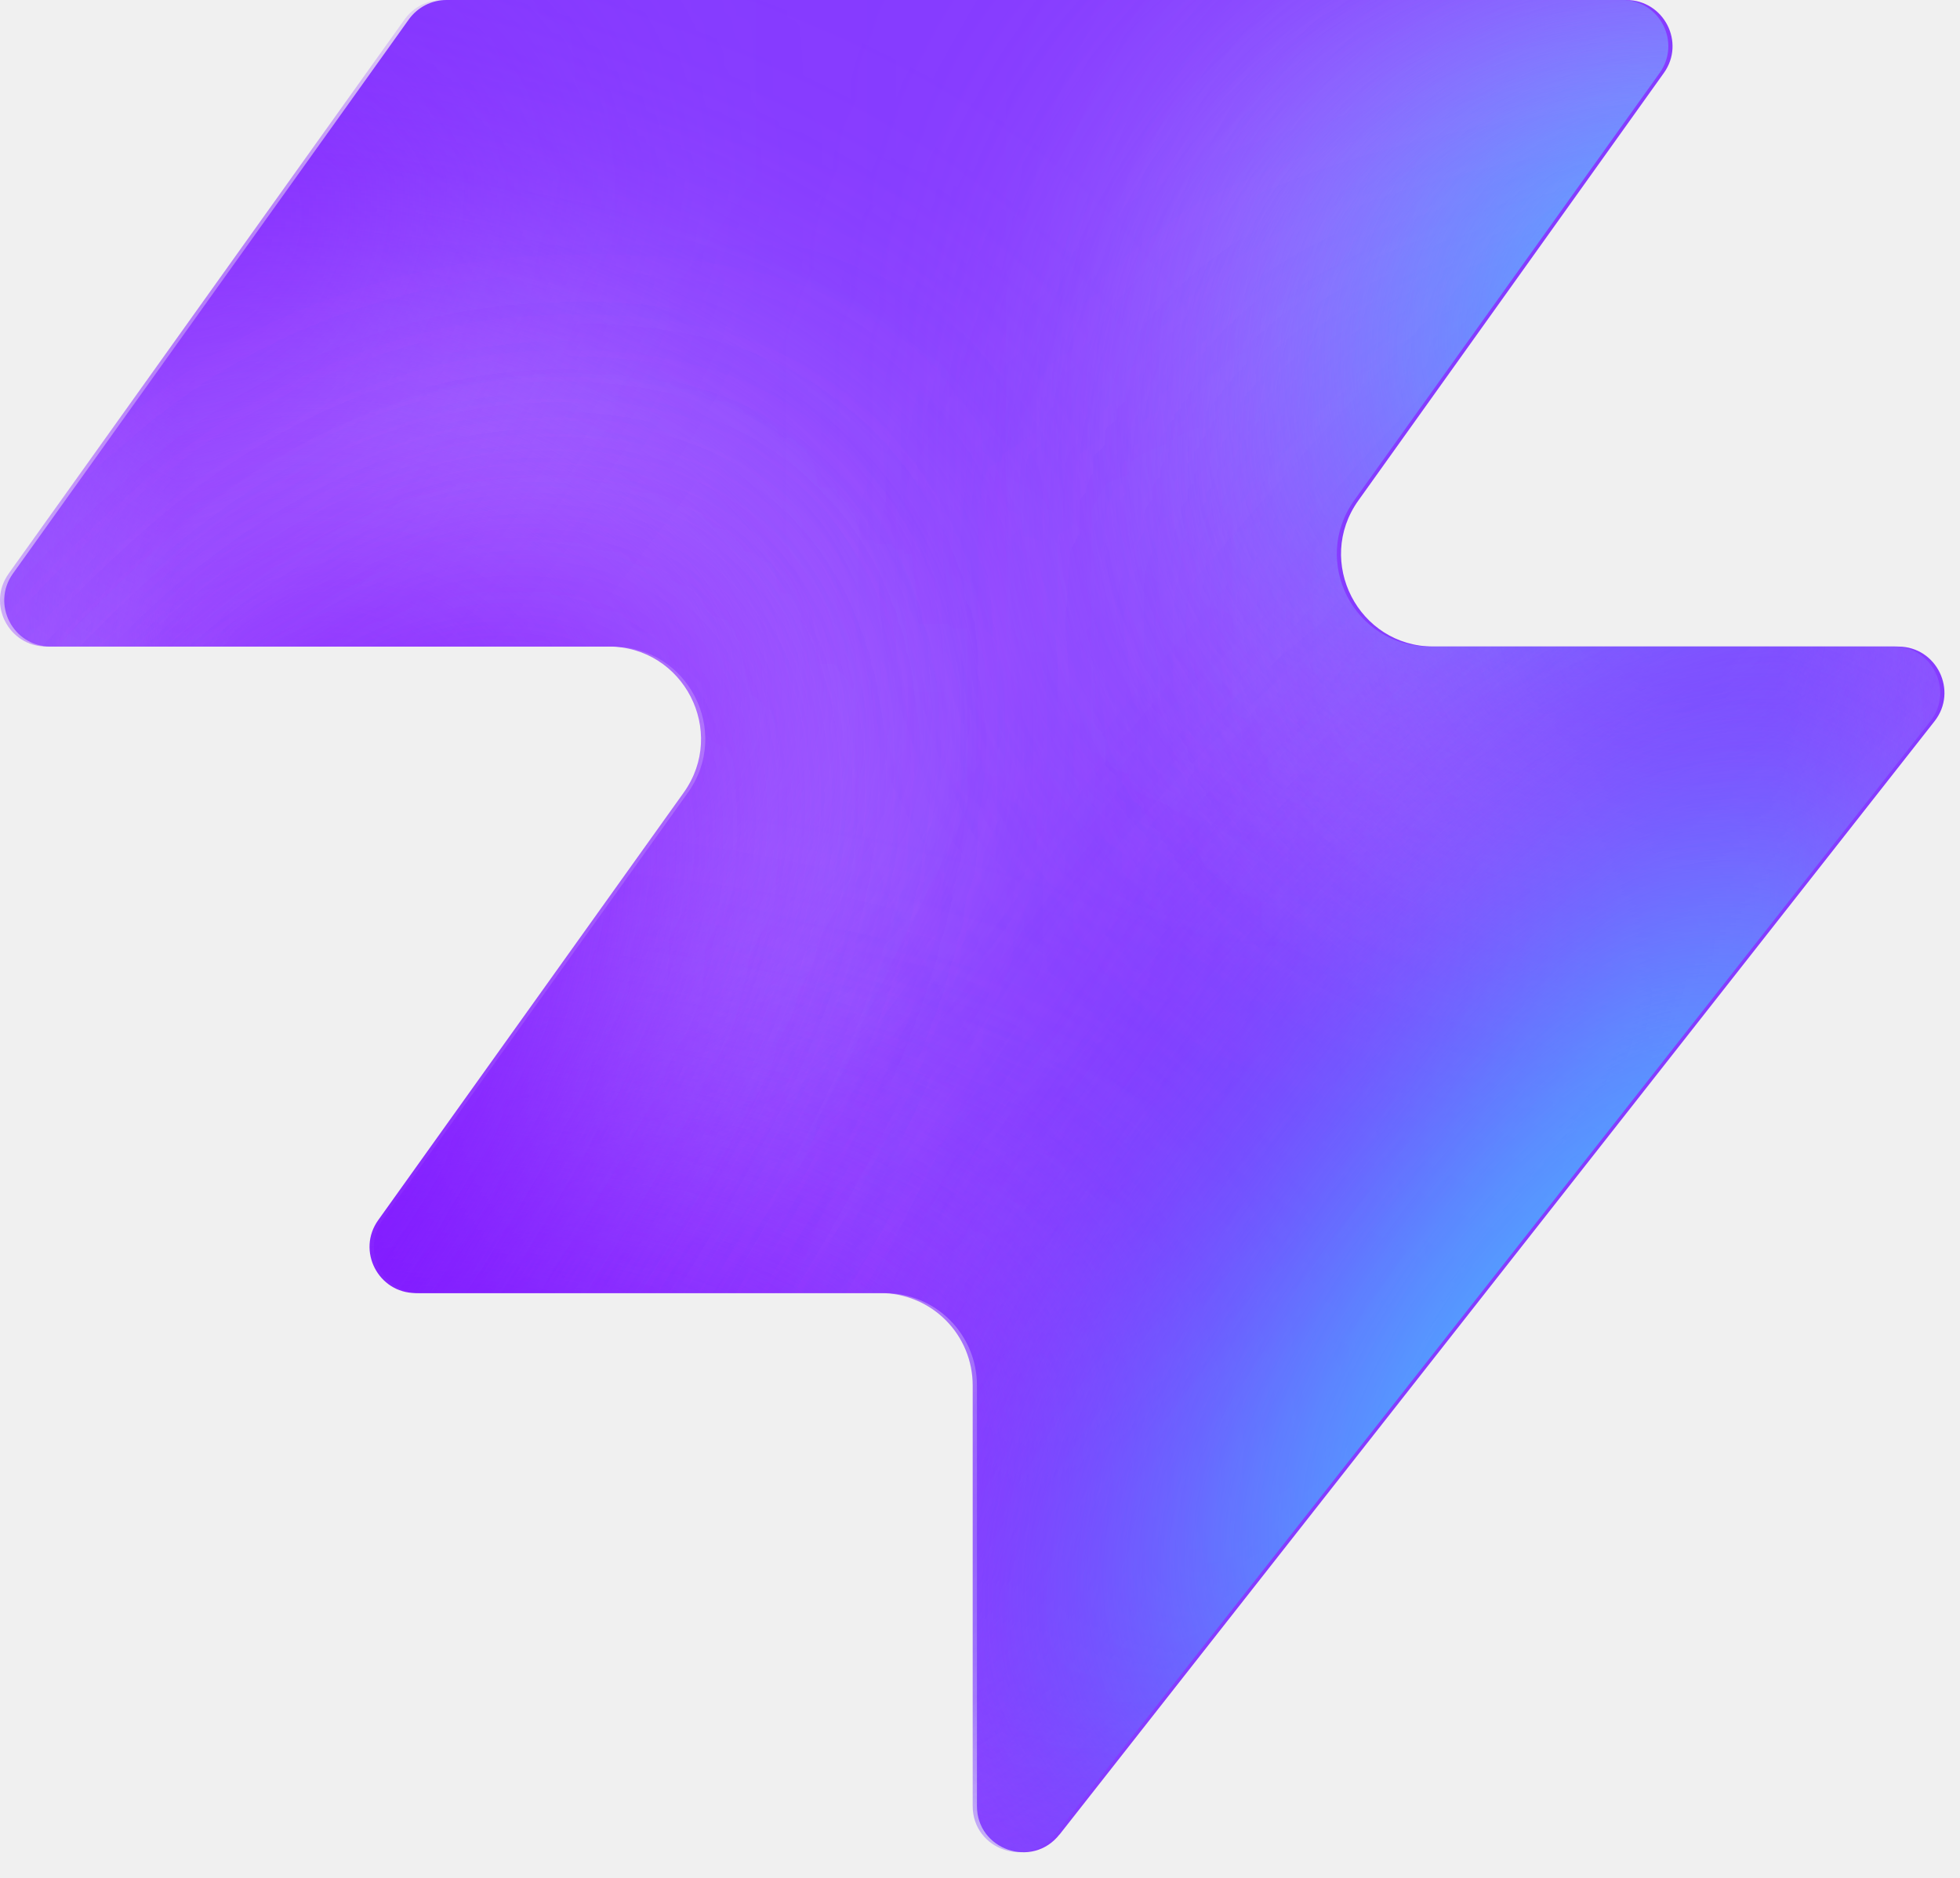
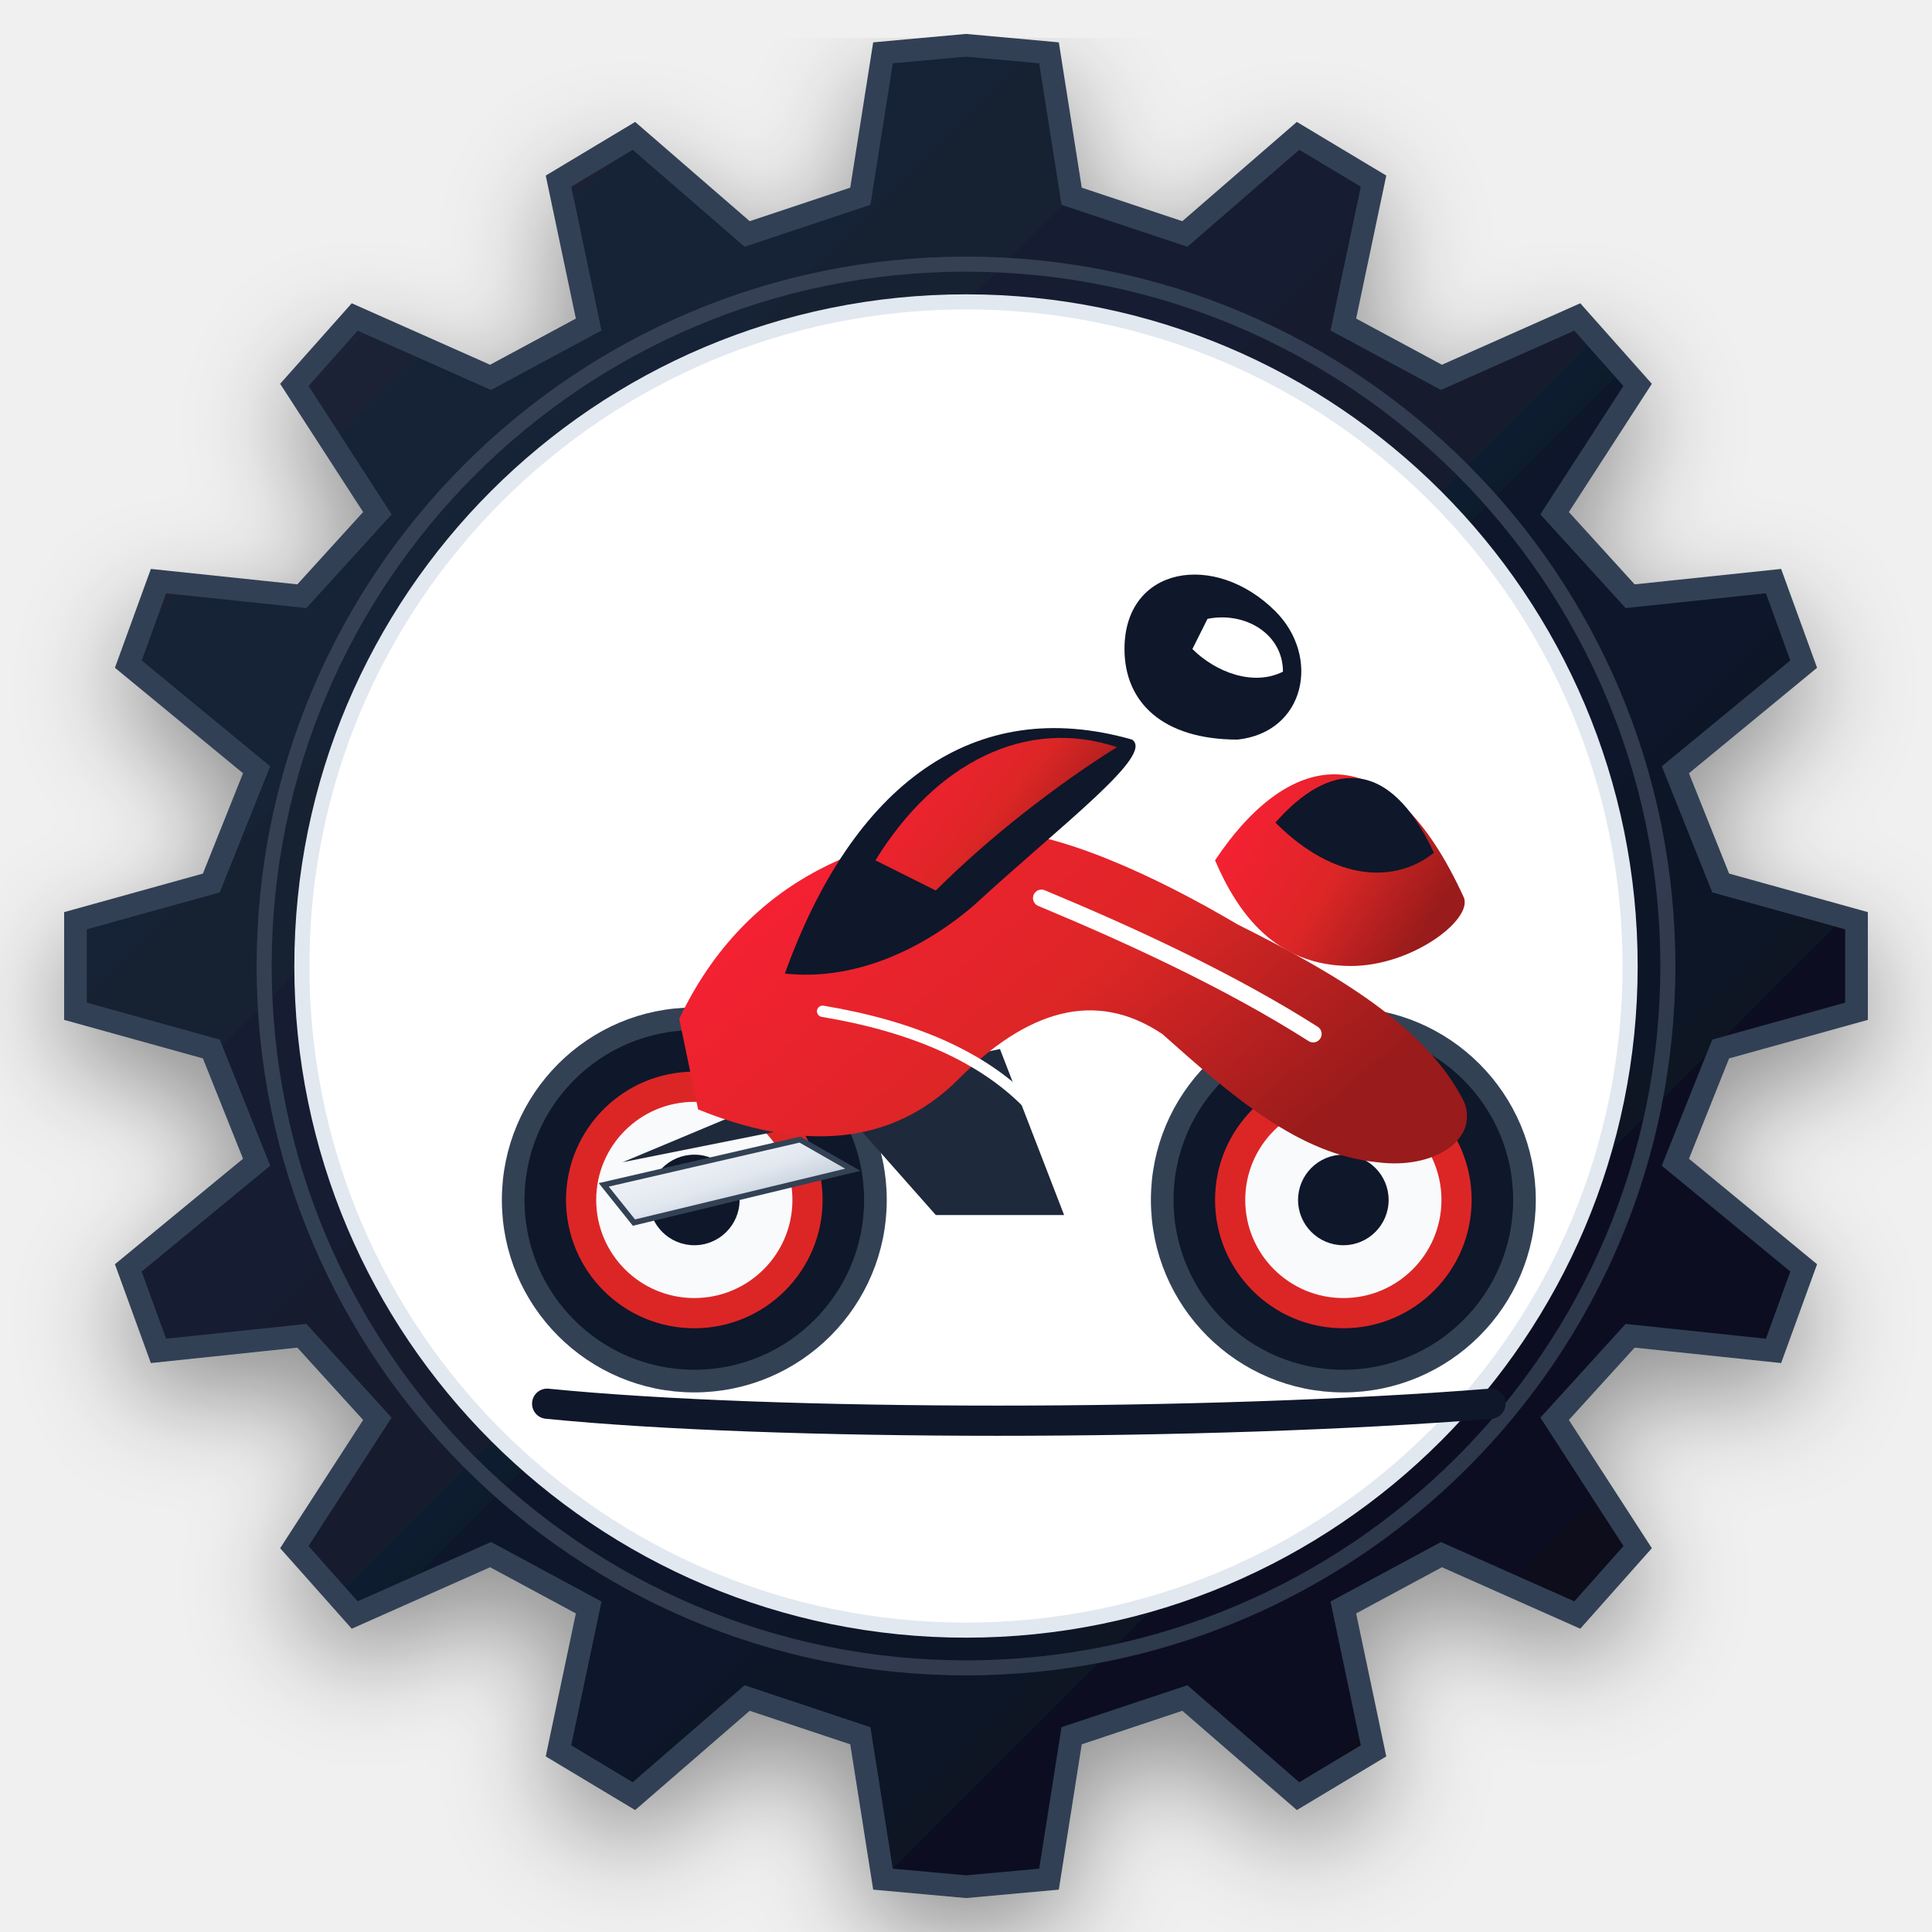
- <svg xmlns="http://www.w3.org/2000/svg" width="48" height="46" fill="none" viewBox="0 0 48 46">
-   <path fill="#863bff" d="M25.946 44.938c-.664.845-2.021.375-2.021-.698V33.937a2.26 2.26 0 0 0-2.262-2.262H10.287c-.92 0-1.456-1.04-.92-1.788l7.48-10.471c1.07-1.497 0-3.578-1.842-3.578H1.237c-.92 0-1.456-1.04-.92-1.788L10.013.474c.214-.297.556-.474.92-.474h28.894c.92 0 1.456 1.04.92 1.788l-7.48 10.471c-1.07 1.498 0 3.579 1.842 3.579h11.377c.943 0 1.473 1.088.89 1.83L25.947 44.94z" style="fill:#863bff;fill:color(display-p3 .525 .23 1);fill-opacity:1" />
-   <mask id="a" width="48" height="46" x="0" y="0" maskUnits="userSpaceOnUse" style="mask-type:alpha">
-     <path fill="#000" d="M25.842 44.938c-.664.844-2.021.375-2.021-.698V33.937a2.26 2.26 0 0 0-2.262-2.262H10.183c-.92 0-1.456-1.04-.92-1.788l7.48-10.471c1.07-1.498 0-3.579-1.842-3.579H1.133c-.92 0-1.456-1.04-.92-1.787L9.91.473c.214-.297.556-.474.92-.474h28.894c.92 0 1.456 1.04.92 1.788l-7.48 10.471c-1.07 1.498 0 3.578 1.842 3.578h11.377c.943 0 1.473 1.088.89 1.832L25.843 44.94z" style="fill:#000;fill-opacity:1" />
-   </mask>
-   <g mask="url(#a)">
-     <g filter="url(#b)">
-       <ellipse cx="5.508" cy="14.704" fill="#ede6ff" rx="5.508" ry="14.704" style="fill:#ede6ff;fill:color(display-p3 .927 .903 1);fill-opacity:1" transform="matrix(.00324 1 1 -.00324 -4.47 31.516)" />
-     </g>
-     <g filter="url(#c)">
-       <ellipse cx="10.399" cy="29.851" fill="#ede6ff" rx="10.399" ry="29.851" style="fill:#ede6ff;fill:color(display-p3 .927 .903 1);fill-opacity:1" transform="matrix(.00324 1 1 -.00324 -39.328 7.883)" />
-     </g>
-     <g filter="url(#d)">
-       <ellipse cx="5.508" cy="30.487" fill="#7e14ff" rx="5.508" ry="30.487" style="fill:#7e14ff;fill:color(display-p3 .492 .077 1);fill-opacity:1" transform="rotate(89.814 -25.913 -14.639)scale(1 -1)" />
-     </g>
-     <g filter="url(#e)">
-       <ellipse cx="5.508" cy="30.599" fill="#7e14ff" rx="5.508" ry="30.599" style="fill:#7e14ff;fill:color(display-p3 .492 .077 1);fill-opacity:1" transform="rotate(89.814 -32.644 -3.334)scale(1 -1)" />
-     </g>
-     <g filter="url(#f)">
-       <ellipse cx="5.508" cy="30.599" fill="#7e14ff" rx="5.508" ry="30.599" style="fill:#7e14ff;fill:color(display-p3 .492 .077 1);fill-opacity:1" transform="matrix(.00324 1 1 -.00324 -34.34 30.47)" />
-     </g>
-     <g filter="url(#g)">
-       <ellipse cx="14.072" cy="22.078" fill="#ede6ff" rx="14.072" ry="22.078" style="fill:#ede6ff;fill:color(display-p3 .927 .903 1);fill-opacity:1" transform="rotate(93.35 24.506 48.493)scale(-1 1)" />
-     </g>
-     <g filter="url(#h)">
-       <ellipse cx="3.47" cy="21.501" fill="#7e14ff" rx="3.47" ry="21.501" style="fill:#7e14ff;fill:color(display-p3 .492 .077 1);fill-opacity:1" transform="rotate(89.009 28.708 47.59)scale(-1 1)" />
-     </g>
-     <g filter="url(#i)">
-       <ellipse cx="3.47" cy="21.501" fill="#7e14ff" rx="3.47" ry="21.501" style="fill:#7e14ff;fill:color(display-p3 .492 .077 1);fill-opacity:1" transform="rotate(89.009 28.708 47.59)scale(-1 1)" />
-     </g>
-     <g filter="url(#j)">
-       <ellipse cx=".387" cy="8.972" fill="#7e14ff" rx="4.407" ry="29.108" style="fill:#7e14ff;fill:color(display-p3 .492 .077 1);fill-opacity:1" transform="rotate(39.51 .387 8.972)" />
-     </g>
-     <g filter="url(#k)">
-       <ellipse cx="47.523" cy="-6.092" fill="#7e14ff" rx="4.407" ry="29.108" style="fill:#7e14ff;fill:color(display-p3 .492 .077 1);fill-opacity:1" transform="rotate(37.892 47.523 -6.092)" />
-     </g>
-     <g filter="url(#l)">
-       <ellipse cx="41.412" cy="6.333" fill="#47bfff" rx="5.971" ry="9.665" style="fill:#47bfff;fill:color(display-p3 .28 .748 1);fill-opacity:1" transform="rotate(37.892 41.412 6.333)" />
-     </g>
-     <g filter="url(#m)">
-       <ellipse cx="-1.879" cy="38.332" fill="#7e14ff" rx="4.407" ry="29.108" style="fill:#7e14ff;fill:color(display-p3 .492 .077 1);fill-opacity:1" transform="rotate(37.892 -1.88 38.332)" />
-     </g>
-     <g filter="url(#n)">
-       <ellipse cx="-1.879" cy="38.332" fill="#7e14ff" rx="4.407" ry="29.108" style="fill:#7e14ff;fill:color(display-p3 .492 .077 1);fill-opacity:1" transform="rotate(37.892 -1.88 38.332)" />
-     </g>
-     <g filter="url(#o)">
-       <ellipse cx="35.651" cy="29.907" fill="#7e14ff" rx="4.407" ry="29.108" style="fill:#7e14ff;fill:color(display-p3 .492 .077 1);fill-opacity:1" transform="rotate(37.892 35.651 29.907)" />
-     </g>
-     <g filter="url(#p)">
-       <ellipse cx="38.418" cy="32.4" fill="#47bfff" rx="5.971" ry="15.297" style="fill:#47bfff;fill:color(display-p3 .28 .748 1);fill-opacity:1" transform="rotate(37.892 38.418 32.4)" />
-     </g>
-   </g>
+ <svg xmlns="http://www.w3.org/2000/svg" viewBox="0 0 512 512" width="100%" height="100%">
  <defs>
-     <filter id="b" width="60.045" height="41.654" x="-19.77" y="16.149" color-interpolation-filters="sRGB" filterUnits="userSpaceOnUse">
-       <feFlood flood-opacity="0" result="BackgroundImageFix" />
-       <feBlend in="SourceGraphic" in2="BackgroundImageFix" result="shape" />
-       <feGaussianBlur result="effect1_foregroundBlur_2002_17158" stdDeviation="7.659" />
-     </filter>
-     <filter id="c" width="90.34" height="51.437" x="-54.613" y="-7.533" color-interpolation-filters="sRGB" filterUnits="userSpaceOnUse">
-       <feFlood flood-opacity="0" result="BackgroundImageFix" />
-       <feBlend in="SourceGraphic" in2="BackgroundImageFix" result="shape" />
-       <feGaussianBlur result="effect1_foregroundBlur_2002_17158" stdDeviation="7.659" />
-     </filter>
-     <filter id="d" width="79.355" height="29.4" x="-49.64" y="2.03" color-interpolation-filters="sRGB" filterUnits="userSpaceOnUse">
-       <feFlood flood-opacity="0" result="BackgroundImageFix" />
-       <feBlend in="SourceGraphic" in2="BackgroundImageFix" result="shape" />
-       <feGaussianBlur result="effect1_foregroundBlur_2002_17158" stdDeviation="4.596" />
-     </filter>
-     <filter id="e" width="79.579" height="29.4" x="-45.045" y="20.029" color-interpolation-filters="sRGB" filterUnits="userSpaceOnUse">
-       <feFlood flood-opacity="0" result="BackgroundImageFix" />
-       <feBlend in="SourceGraphic" in2="BackgroundImageFix" result="shape" />
-       <feGaussianBlur result="effect1_foregroundBlur_2002_17158" stdDeviation="4.596" />
-     </filter>
-     <filter id="f" width="79.579" height="29.4" x="-43.513" y="21.178" color-interpolation-filters="sRGB" filterUnits="userSpaceOnUse">
-       <feFlood flood-opacity="0" result="BackgroundImageFix" />
-       <feBlend in="SourceGraphic" in2="BackgroundImageFix" result="shape" />
-       <feGaussianBlur result="effect1_foregroundBlur_2002_17158" stdDeviation="4.596" />
-     </filter>
-     <filter id="g" width="74.749" height="58.852" x="15.756" y="-17.901" color-interpolation-filters="sRGB" filterUnits="userSpaceOnUse">
-       <feFlood flood-opacity="0" result="BackgroundImageFix" />
-       <feBlend in="SourceGraphic" in2="BackgroundImageFix" result="shape" />
-       <feGaussianBlur result="effect1_foregroundBlur_2002_17158" stdDeviation="7.659" />
-     </filter>
-     <filter id="h" width="61.377" height="25.362" x="23.548" y="2.284" color-interpolation-filters="sRGB" filterUnits="userSpaceOnUse">
-       <feFlood flood-opacity="0" result="BackgroundImageFix" />
-       <feBlend in="SourceGraphic" in2="BackgroundImageFix" result="shape" />
-       <feGaussianBlur result="effect1_foregroundBlur_2002_17158" stdDeviation="4.596" />
-     </filter>
-     <filter id="i" width="61.377" height="25.362" x="23.548" y="2.284" color-interpolation-filters="sRGB" filterUnits="userSpaceOnUse">
-       <feFlood flood-opacity="0" result="BackgroundImageFix" />
-       <feBlend in="SourceGraphic" in2="BackgroundImageFix" result="shape" />
-       <feGaussianBlur result="effect1_foregroundBlur_2002_17158" stdDeviation="4.596" />
-     </filter>
-     <filter id="j" width="56.045" height="63.649" x="-27.636" y="-22.853" color-interpolation-filters="sRGB" filterUnits="userSpaceOnUse">
-       <feFlood flood-opacity="0" result="BackgroundImageFix" />
-       <feBlend in="SourceGraphic" in2="BackgroundImageFix" result="shape" />
-       <feGaussianBlur result="effect1_foregroundBlur_2002_17158" stdDeviation="4.596" />
-     </filter>
-     <filter id="k" width="54.814" height="64.646" x="20.116" y="-38.415" color-interpolation-filters="sRGB" filterUnits="userSpaceOnUse">
-       <feFlood flood-opacity="0" result="BackgroundImageFix" />
-       <feBlend in="SourceGraphic" in2="BackgroundImageFix" result="shape" />
-       <feGaussianBlur result="effect1_foregroundBlur_2002_17158" stdDeviation="4.596" />
-     </filter>
-     <filter id="l" width="33.541" height="35.313" x="24.641" y="-11.323" color-interpolation-filters="sRGB" filterUnits="userSpaceOnUse">
-       <feFlood flood-opacity="0" result="BackgroundImageFix" />
-       <feBlend in="SourceGraphic" in2="BackgroundImageFix" result="shape" />
-       <feGaussianBlur result="effect1_foregroundBlur_2002_17158" stdDeviation="4.596" />
-     </filter>
-     <filter id="m" width="54.814" height="64.646" x="-29.286" y="6.009" color-interpolation-filters="sRGB" filterUnits="userSpaceOnUse">
-       <feFlood flood-opacity="0" result="BackgroundImageFix" />
-       <feBlend in="SourceGraphic" in2="BackgroundImageFix" result="shape" />
-       <feGaussianBlur result="effect1_foregroundBlur_2002_17158" stdDeviation="4.596" />
-     </filter>
-     <filter id="n" width="54.814" height="64.646" x="-29.286" y="6.009" color-interpolation-filters="sRGB" filterUnits="userSpaceOnUse">
-       <feFlood flood-opacity="0" result="BackgroundImageFix" />
-       <feBlend in="SourceGraphic" in2="BackgroundImageFix" result="shape" />
-       <feGaussianBlur result="effect1_foregroundBlur_2002_17158" stdDeviation="4.596" />
-     </filter>
-     <filter id="o" width="54.814" height="64.646" x="8.244" y="-2.416" color-interpolation-filters="sRGB" filterUnits="userSpaceOnUse">
-       <feFlood flood-opacity="0" result="BackgroundImageFix" />
-       <feBlend in="SourceGraphic" in2="BackgroundImageFix" result="shape" />
-       <feGaussianBlur result="effect1_foregroundBlur_2002_17158" stdDeviation="4.596" />
-     </filter>
-     <filter id="p" width="39.409" height="43.623" x="18.713" y="10.588" color-interpolation-filters="sRGB" filterUnits="userSpaceOnUse">
-       <feFlood flood-opacity="0" result="BackgroundImageFix" />
-       <feBlend in="SourceGraphic" in2="BackgroundImageFix" result="shape" />
-       <feGaussianBlur result="effect1_foregroundBlur_2002_17158" stdDeviation="4.596" />
+     <linearGradient id="gearGradient" x1="0%" y1="0%" x2="100%" y2="100%">
+       <stop offset="0%" stop-color="#1e293b" />
+       <stop offset="60%" stop-color="#0f172a" />
+       <stop offset="100%" stop-color="#020617" />
+     </linearGradient>
+     <linearGradient id="racingRed" x1="0%" y1="0%" x2="100%" y2="50%">
+       <stop offset="0%" stop-color="#ff1e38" />
+       <stop offset="60%" stop-color="#dc2626" />
+       <stop offset="100%" stop-color="#991b1b" />
+     </linearGradient>
+     <linearGradient id="flameOrange" x1="0%" y1="0%" x2="100%" y2="0%">
+       <stop offset="0%" stop-color="#fb923c" />
+       <stop offset="100%" stop-color="#ef4444" />
+     </linearGradient>
+     <linearGradient id="silverRim" x1="0%" y1="0%" x2="100%" y2="100%">
+       <stop offset="0%" stop-color="#ffffff" />
+       <stop offset="50%" stop-color="#e2e8f0" />
+       <stop offset="100%" stop-color="#94a3b8" />
+     </linearGradient>
+     <filter id="gearShadow" x="-10%" y="-10%" width="120%" height="120%">
+       <feDropShadow dx="0" dy="10" stdDeviation="14" flood-color="#000000" flood-opacity="0.4" />
    </filter>
  </defs>
+   <g filter="url(#gearShadow)">
+     <path fill="url(#gearGradient)" stroke="#334155" stroke-width="6" fill-rule="evenodd" d="       M 256,12       L 278,14 L 284,52 L 314,62 L 344,36 L 364,48 L 356,86 L 382,100 L 418,84 L 434,102 L 412,136 L 432,158 L 470,154 L 478,176 L 444,204 L 456,234 L 492,244 L 492,268 L 456,278 L 444,308 L 478,336 L 470,358 L 432,354 L 412,376 L 434,410 L 418,428 L 382,412 L 356,426 L 364,464 L 344,476 L 314,450 L 284,460 L 278,498 L 256,500 L 234,498 L 228,460 L 198,450 L 168,476 L 148,464 L 156,426 L 130,412 L 94,428 L 78,410 L 100,376 L 80,354 L 42,358 L 34,336 L 68,308 L 56,278 L 20,268 L 20,244 L 56,234 L 68,204 L 34,176 L 42,154 L 80,158 L 100,136 L 78,102 L 94,84 L 130,100 L 156,86 L 148,48 L 168,36 L 198,62 L 228,52 L 234,14 Z     " />
+     <circle cx="256" cy="256" r="186" fill="none" stroke="#475569" stroke-width="4" opacity="0.6" />
+     <circle cx="256" cy="256" r="176" fill="#ffffff" stroke="#e2e8f0" stroke-width="4" />
+   </g>
+   <g fill="none" stroke="url(#racingRed)" stroke-linecap="round">
+     <path d="M 106,192 L 205,192" stroke-width="11" />
+     <path d="M 88,228 L 190,228" stroke-width="13" />
+     <path d="M 102,264 L 168,264" stroke-width="11" />
+     <path d="M 128,158 L 235,158" stroke-width="8" />
+   </g>
+   <path d="M 145,372 C 205,378 320,378 395,372" fill="none" stroke="#0f172a" stroke-width="8" stroke-linecap="round" />
+   <circle cx="184" cy="318" r="48" fill="#0f172a" stroke="#334155" stroke-width="6" />
+   <circle cx="184" cy="318" r="30" fill="#f8fafc" stroke="#dc2626" stroke-width="8" />
+   <circle cx="184" cy="318" r="12" fill="#0f172a" />
+   <circle cx="356" cy="318" r="48" fill="#0f172a" stroke="#334155" stroke-width="6" />
+   <circle cx="356" cy="318" r="30" fill="#f8fafc" stroke="#dc2626" stroke-width="8" />
+   <circle cx="356" cy="318" r="12" fill="#0f172a" />
+   <path d="M 165,308 L 225,296 L 248,322 L 282,322 L 265,278 L 208,290 Z" fill="#1e293b" />
+   <path d="M 160,314 L 212,302 L 226,310 L 168,324 Z" fill="url(#silverRim)" stroke="#334155" stroke-width="1.5" />
+   <path d="     M 180,270     C 198,232 232,220 262,220     C 280,220 306,232 328,245     C 354,258 378,272 388,292     C 392,302 380,310 365,308     C 344,306 326,290 308,274     C 290,262 272,268 254,286     C 236,304 212,305 185,294     Z   " fill="url(#racingRed)" />
+   <path d="     M 322,228     C 342,198 368,194 388,238     C 390,244 374,256 358,256     C 338,256 328,242 322,228     Z   " fill="url(#racingRed)" />
+   <path d="     M 338,218     C 352,202 368,200 380,226     C 370,234 354,234 338,218     Z   " fill="#0f172a" />
+   <path d="     M 208,258     C 226,208 258,184 300,196     C 306,200 282,218 258,240     C 244,252 226,260 208,258     Z   " fill="#0f172a" />
+   <path d="     M 232,228     C 248,202 272,190 296,198     C 280,208 262,222 248,236     Z   " fill="url(#racingRed)" />
+   <path d="     M 298,172     C 298,150 322,146 338,162     C 350,174 346,194 328,196     C 308,196 298,186 298,172     Z   " fill="#0f172a" />
+   <path d="     M 320,164     C 330,162 340,168 340,178     C 332,182 322,178 316,172     Z   " fill="#ffffff" />
+   <path d="M 276,238 C 300,248 326,260 348,274" fill="none" stroke="#ffffff" stroke-width="4.5" stroke-linecap="round" />
+   <path d="M 218,268 C 242,272 260,280 272,292" fill="none" stroke="#ffffff" stroke-width="3" stroke-linecap="round" />
</svg>
